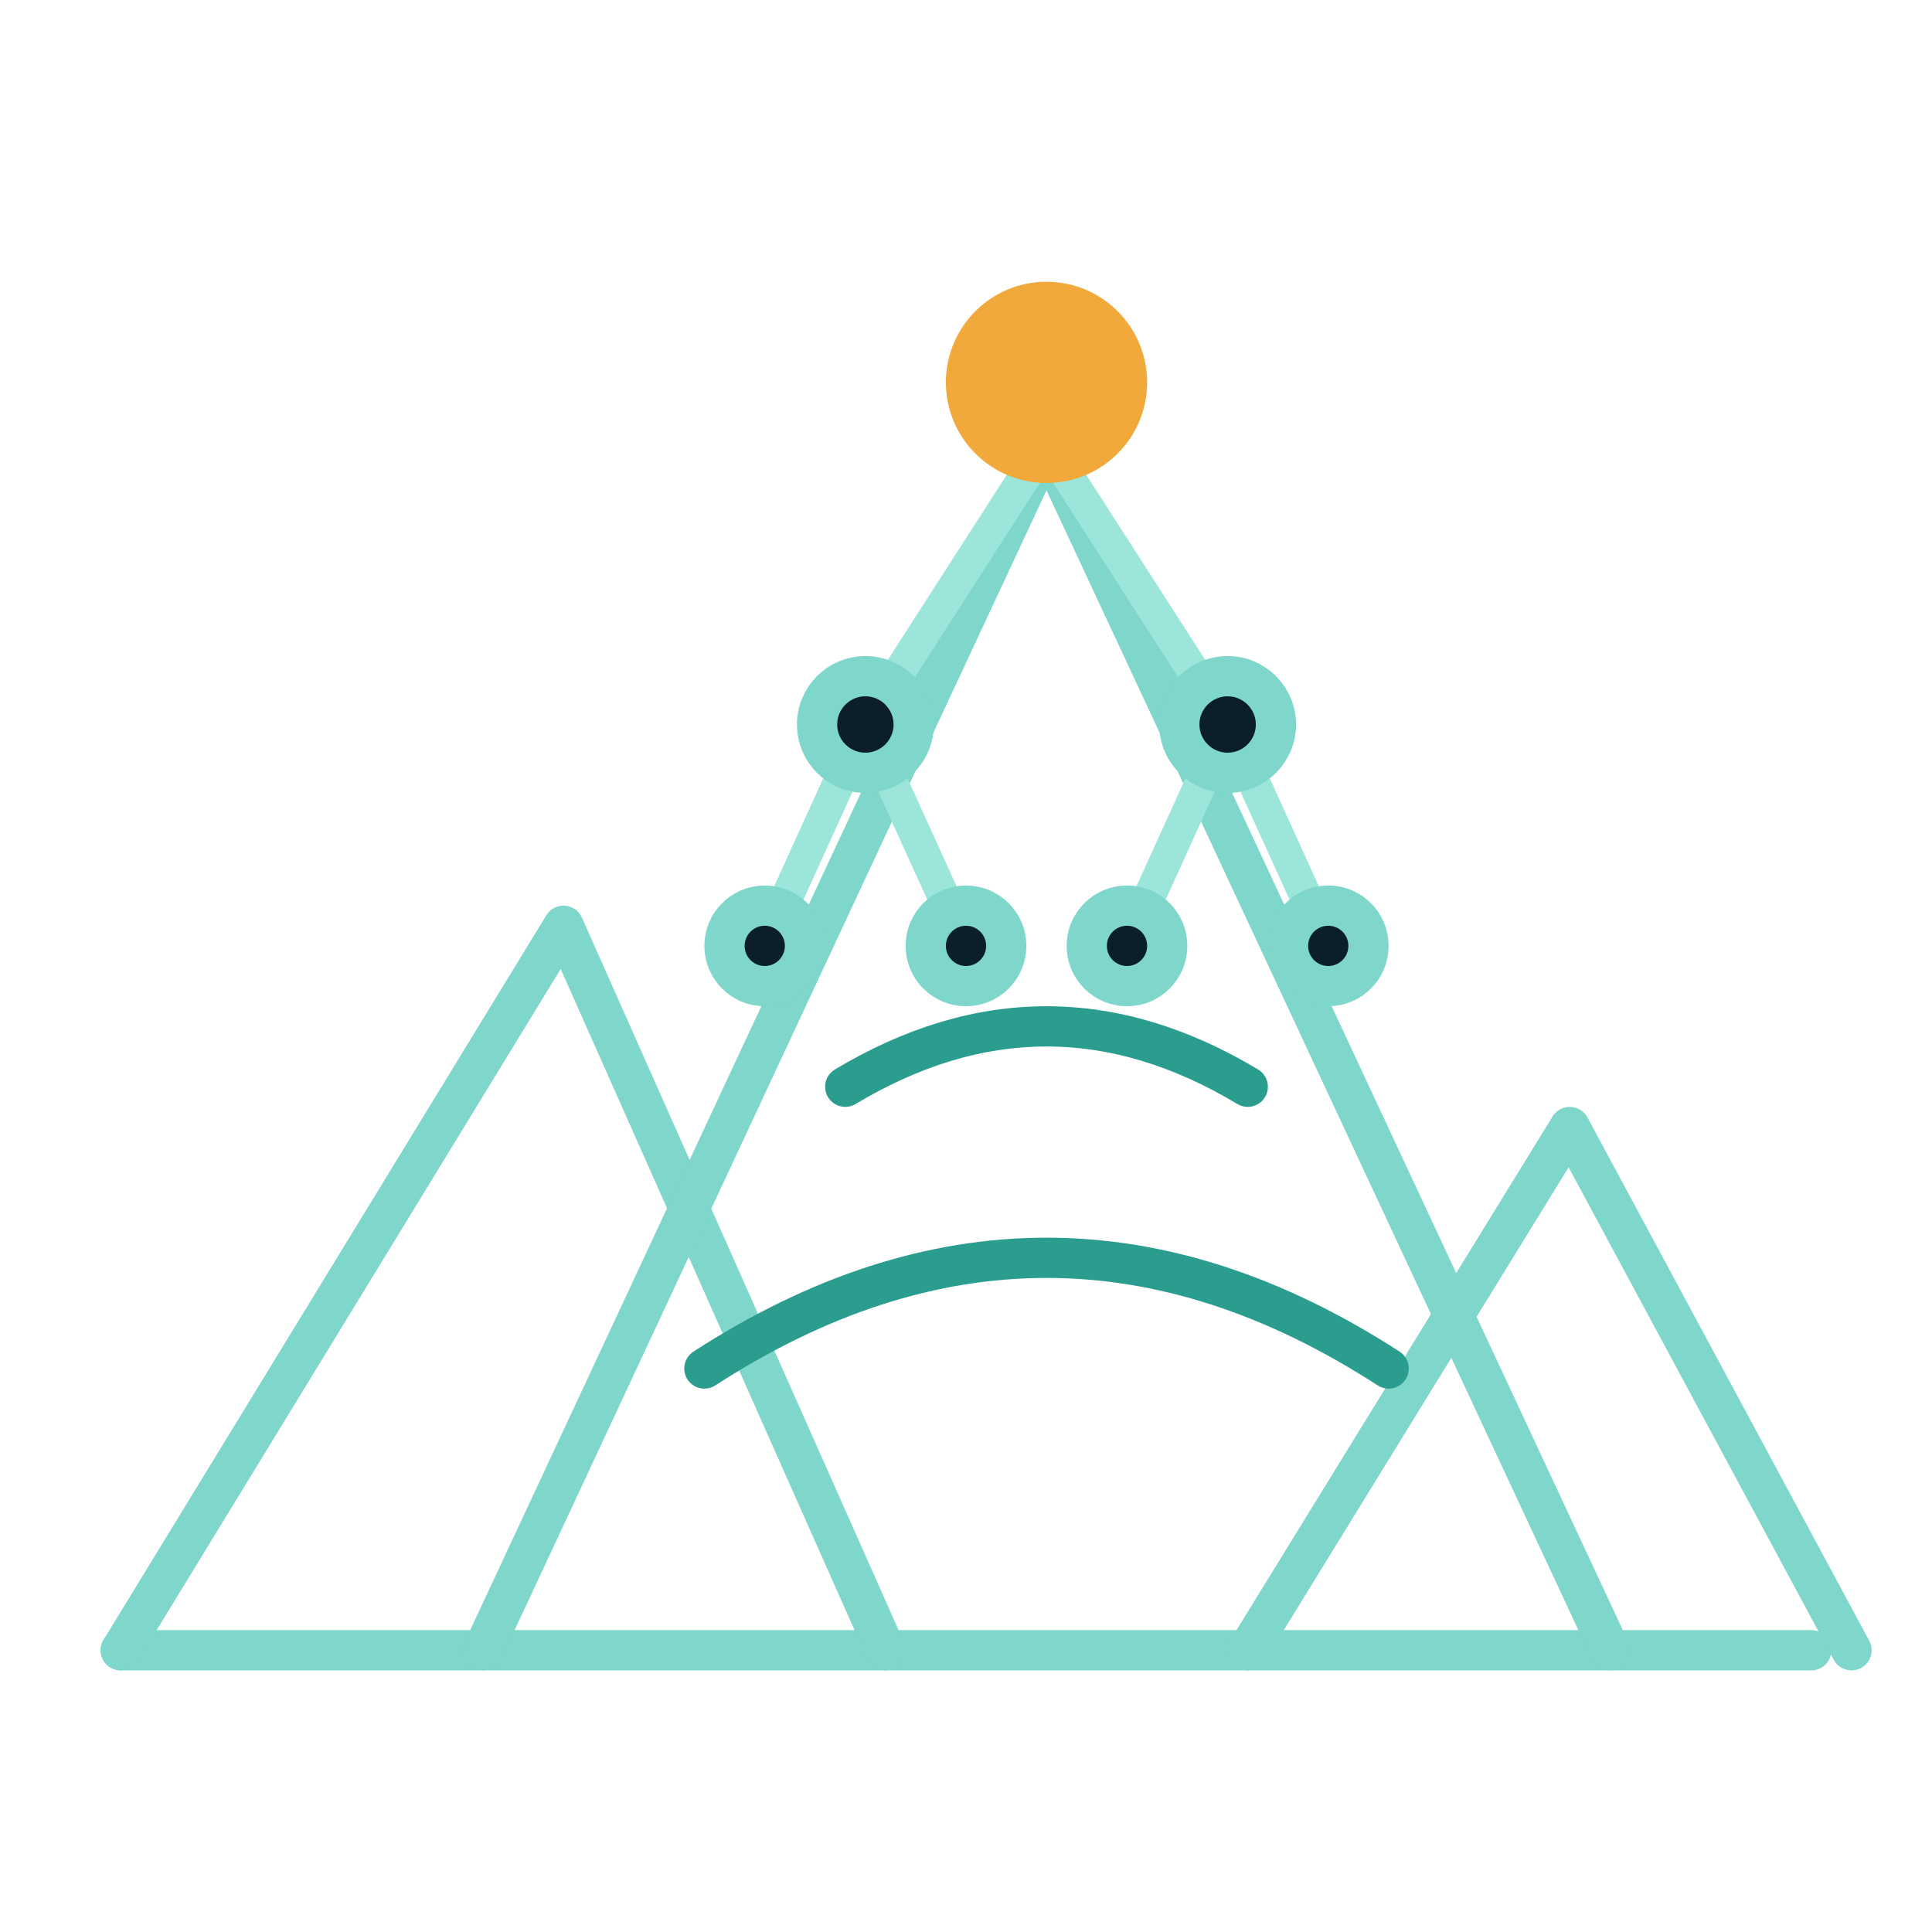
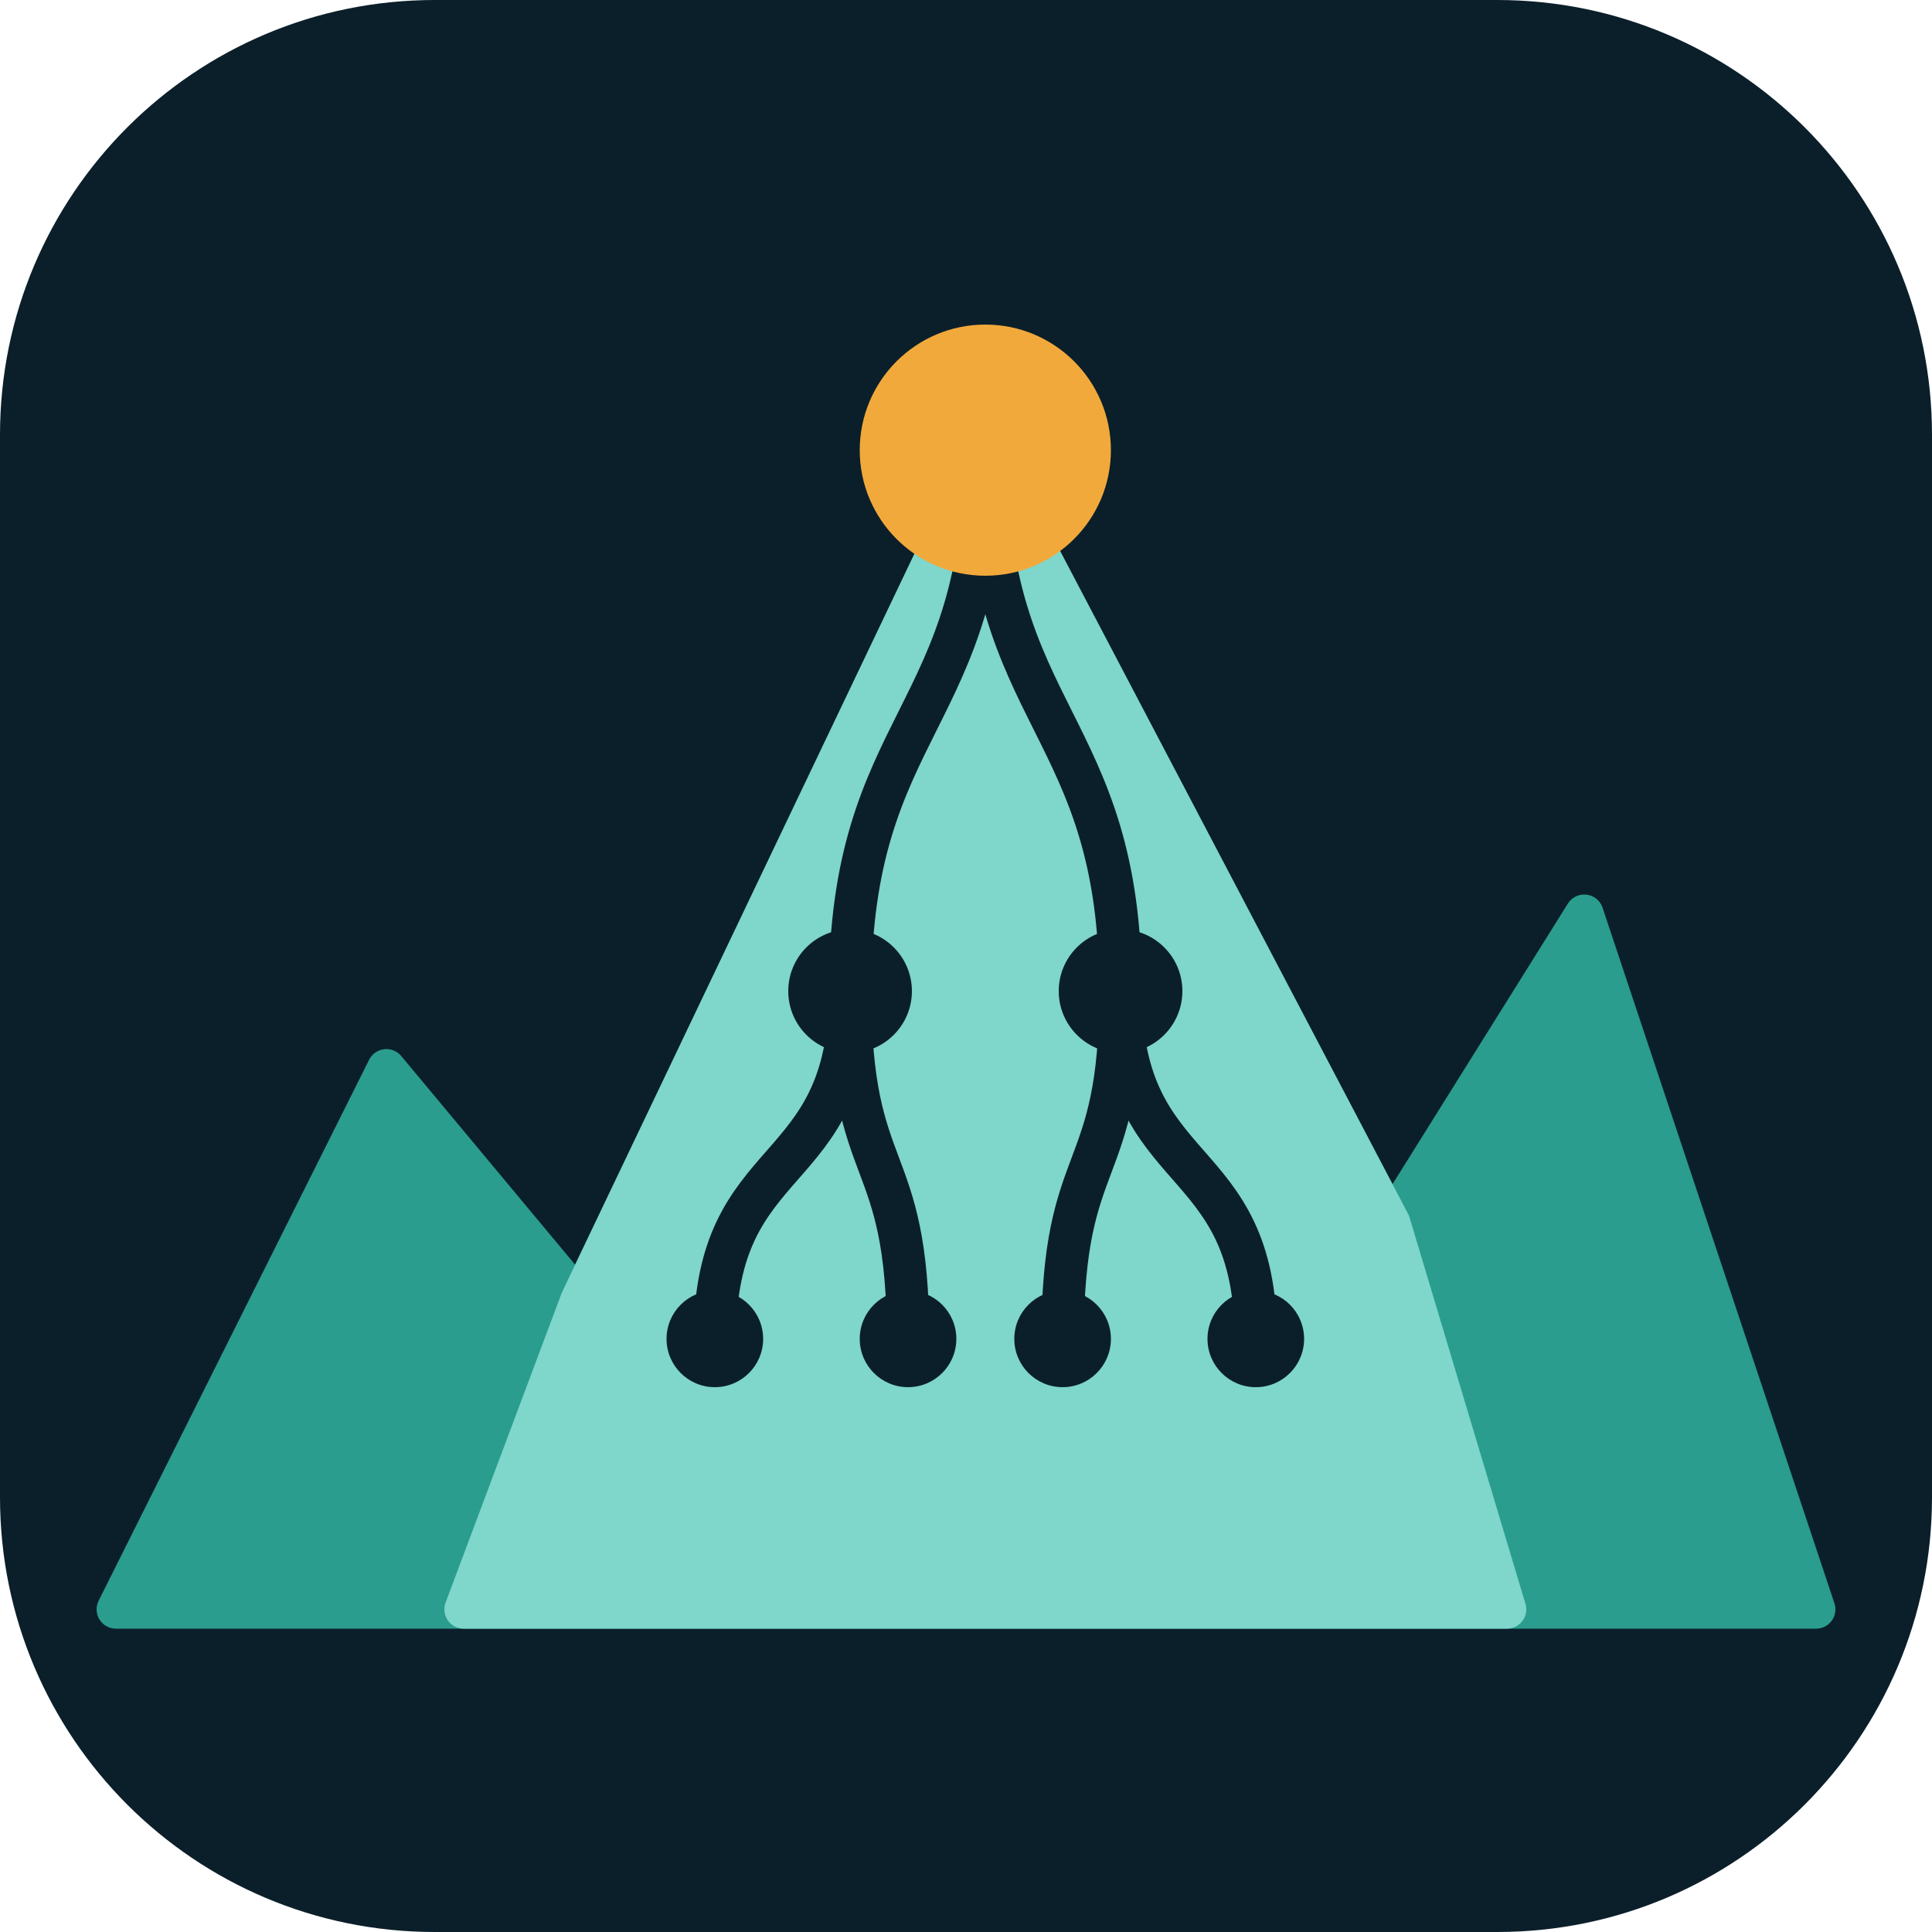
- <svg xmlns="http://www.w3.org/2000/svg" viewBox="0 0 96 96" fill="none" stroke="#7FD6CB" stroke-width="2" stroke-linecap="round" stroke-linejoin="round" role="img" aria-label="Software Data Lab">
-   <path d="M6 82h84" />
-   <path d="M6 82 28 46l16 36" />
-   <path d="M24 82 52 22l28 60" />
-   <path d="M62 82l16-26 14 26" />
-   <path d="M35 68q17-11 34 0" stroke="#2A9D8F" />
-   <path d="M42 54q10-6 20 0" stroke="#2A9D8F" />
-   <path d="M52 22 43 36M52 22l9 14M43 36l-5 11M43 36l5 11M61 36l-5 11M61 36l5 11" stroke="#9BE5DA" stroke-width="1.6" />
-   <circle cx="43" cy="36" r="2.4" fill="#0B1F2A" />
-   <circle cx="61" cy="36" r="2.4" fill="#0B1F2A" />
-   <circle cx="38" cy="47" r="2" fill="#0B1F2A" />
-   <circle cx="48" cy="47" r="2" fill="#0B1F2A" />
-   <circle cx="56" cy="47" r="2" fill="#0B1F2A" />
-   <circle cx="66" cy="47" r="2" fill="#0B1F2A" />
-   <circle cx="52" cy="19" r="5" fill="#F2A93B" stroke="none" />
+ <svg xmlns="http://www.w3.org/2000/svg" width="512" height="512" viewBox="0 0 100 100" role="img" aria-label="Software Data Lab, icono">
+   <rect width="100" height="100" rx="22.5" fill="#0B1F2A" />
+   <g transform="translate(0 3.3)">
+     <polygon points="6,80 20,52 30,64 51,20 72,60 82,44 94,80" fill="#2A9D8F" stroke="#2A9D8F" stroke-width="2" stroke-linejoin="round" />
+     <polygon points="24,80 30,64 51,20 72,60 78,80" fill="#7FD6CB" stroke="#7FD6CB" stroke-width="2" stroke-linejoin="round" />
+     <path d="M51 20C51 34 44 34 44 48M51 20C51 34 58 34 58 48M44 48C44 58 37 56 37 66M44 48C44 58 47 56 47 66M58 48C58 58 55 56 55 66M58 48C58 58 65 56 65 66" fill="none" stroke="#0B1F2A" stroke-width="2.2" stroke-linecap="round" />
+     <g fill="#0B1F2A">
+       <circle cx="44" cy="48" r="3.2" />
+       <circle cx="58" cy="48" r="3.2" />
+       <circle cx="37" cy="66" r="2.5" />
+       <circle cx="47" cy="66" r="2.5" />
+       <circle cx="55" cy="66" r="2.5" />
+       <circle cx="65" cy="66" r="2.5" />
+     </g>
+     <circle cx="51" cy="20" r="6.5" fill="#F2A93B" />
+   </g>
</svg>
